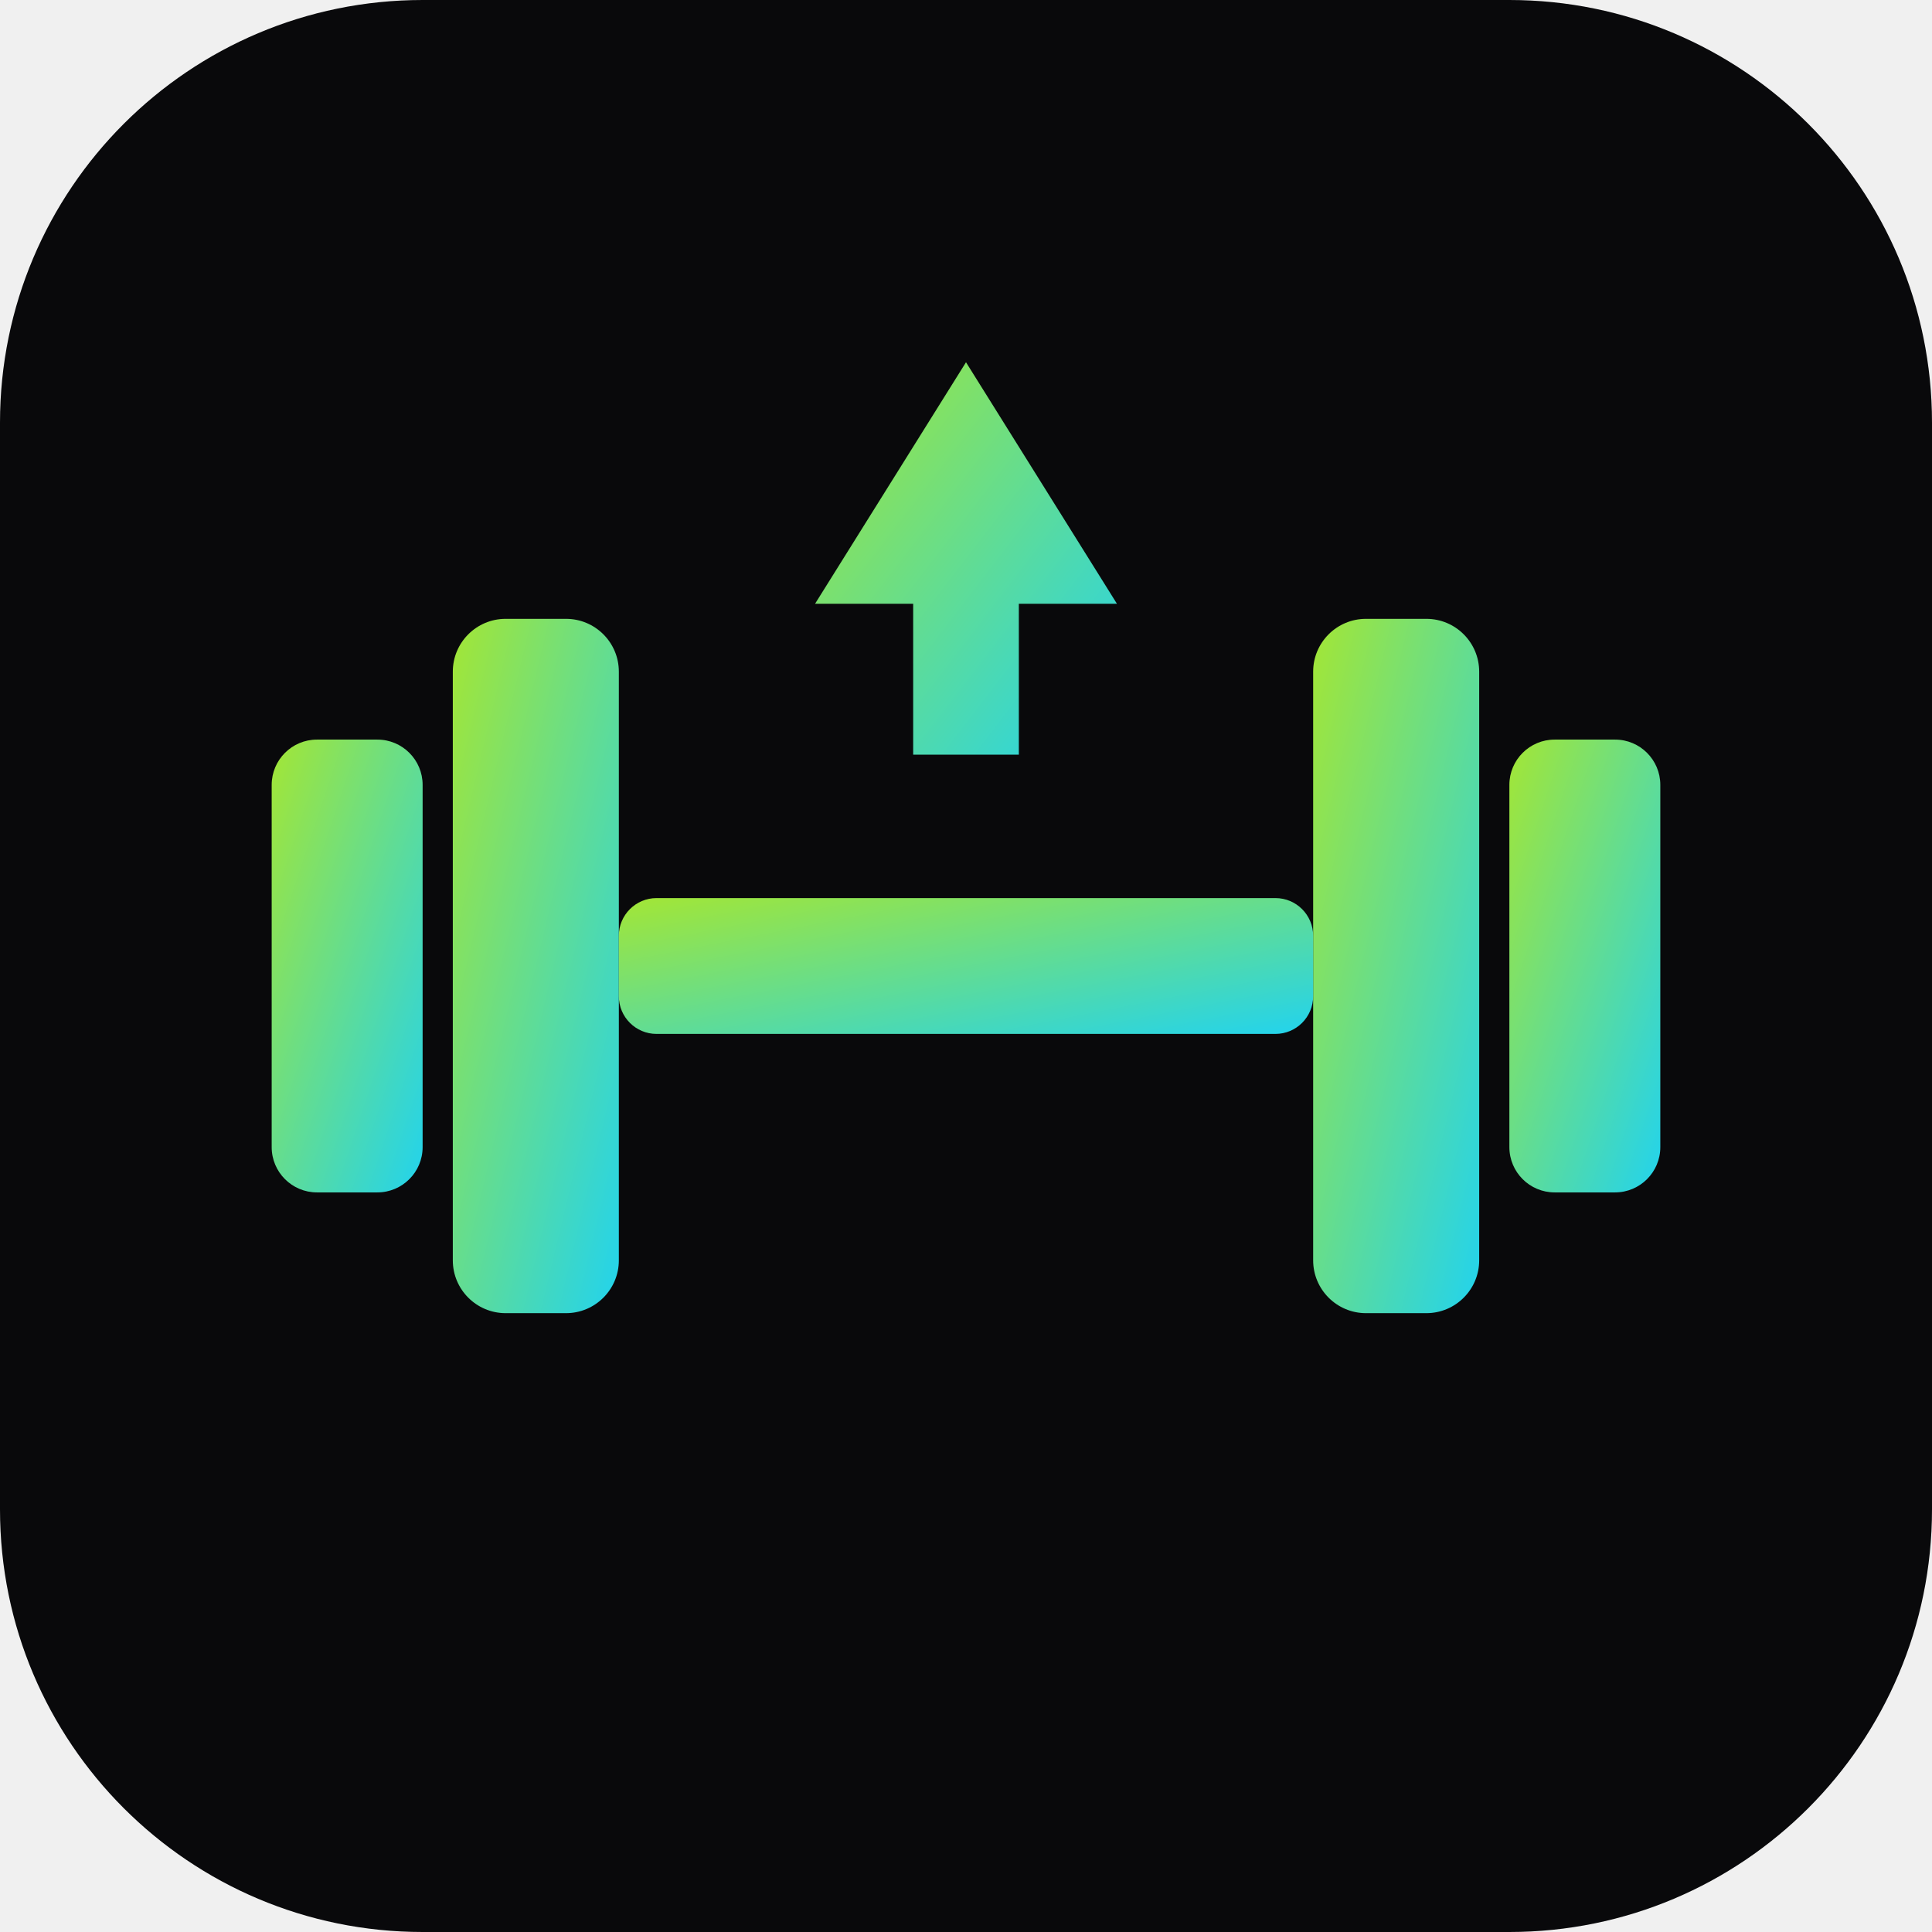
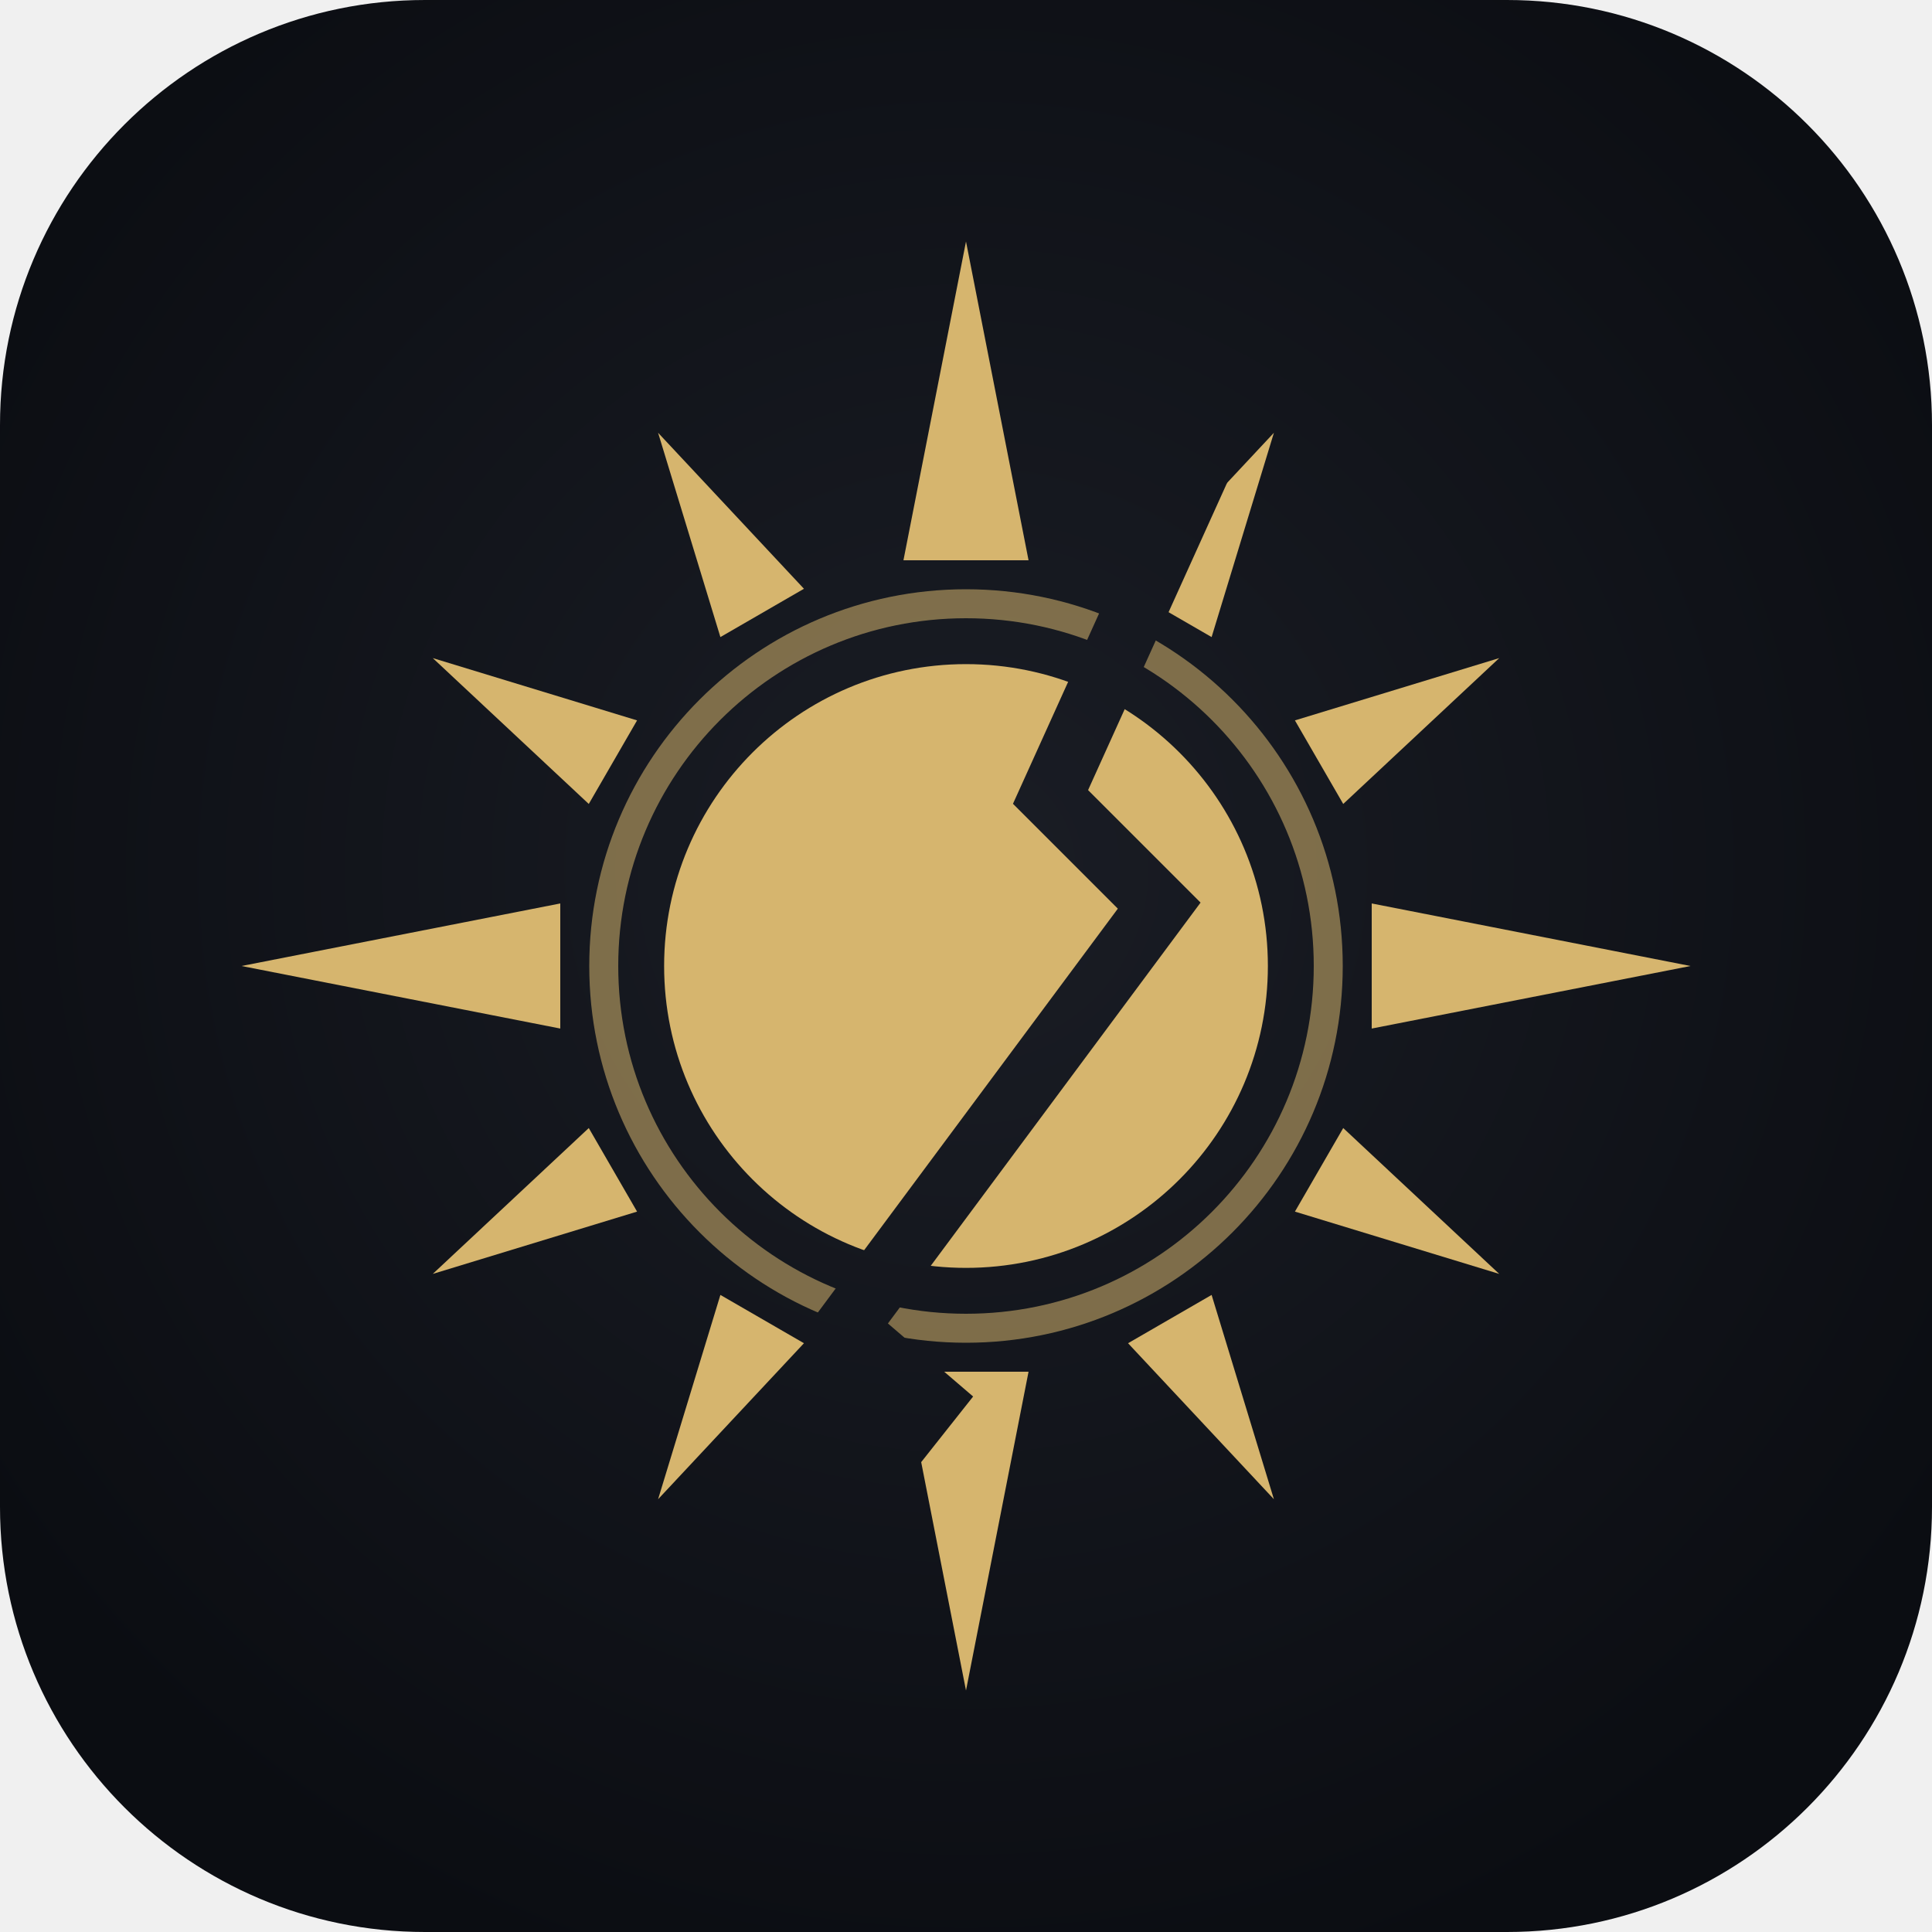
- <svg xmlns="http://www.w3.org/2000/svg" viewBox="0 0 512 512">
+ <svg xmlns="http://www.w3.org/2000/svg" viewBox="-8 -8 80 80">
  <defs>
-     <linearGradient id="g" x1="0" y1="0" x2="1" y2="1">
-       <stop offset="0" stop-color="#a3e635" />
-       <stop offset="1" stop-color="#22d3ee" />
-     </linearGradient>
+     <radialGradient id="g" cx="50%" cy="45%" r="60%">
+       <stop offset="0" stop-color="#1a1d25" />
+       <stop offset="1" stop-color="#0B0D12" />
+     </radialGradient>
+     <mask id="m">
+       <rect x="-8" y="-8" width="80" height="80" fill="#fff" />
+       <path d="M45 4 L35.5 25 L40 29.5 L27 47 L30.5 50 L21 62" fill="none" stroke="#000" stroke-width="2.6" />
+     </mask>
  </defs>
-   <rect width="512" height="512" rx="112" fill="#09090b" />
-   <g fill="url(#g)">
-     <rect x="72" y="196" width="40" height="120" rx="12" />
-     <rect x="120" y="164" width="44" height="184" rx="14" />
-     <rect x="348" y="164" width="44" height="184" rx="14" />
-     <rect x="400" y="196" width="40" height="120" rx="12" />
-     <rect x="164" y="238" width="184" height="36" rx="10" />
+   <rect x="-8" y="-8" width="80" height="80" rx="17.6" fill="url(#g)" />
+   <g mask="url(#m)" fill="#D6B56E">
+     <path d="M29.41 15.20L32.00 2.00L34.59 15.20ZM38.71 16.38L44.75 9.92L42.17 18.38ZM45.62 21.83L54.08 19.25L47.62 25.29ZM48.80 29.41L62.00 32.00L48.80 34.59ZM47.62 38.71L54.08 44.75L45.62 42.17ZM42.17 45.62L44.75 54.08L38.71 47.62ZM34.59 48.80L32.00 62.00L29.41 48.80ZM25.29 47.62L19.25 54.08L21.83 45.62ZM18.38 42.17L9.92 44.75L16.38 38.71ZM15.20 34.59L2.00 32.00L15.20 29.41ZM16.38 25.29L9.92 19.25L18.38 21.83ZM21.83 18.38L19.25 9.92L25.29 16.38Z" />
+     <circle cx="32" cy="32" r="12.5" />
+     <circle cx="32" cy="32" r="15" fill="none" stroke="#D6B56E" stroke-width="1.2" opacity="0.55" />
  </g>
-   <path d="M256 96 l40 64 h-26 v40 h-28 v-40 h-26z" fill="url(#g)" />
</svg>
